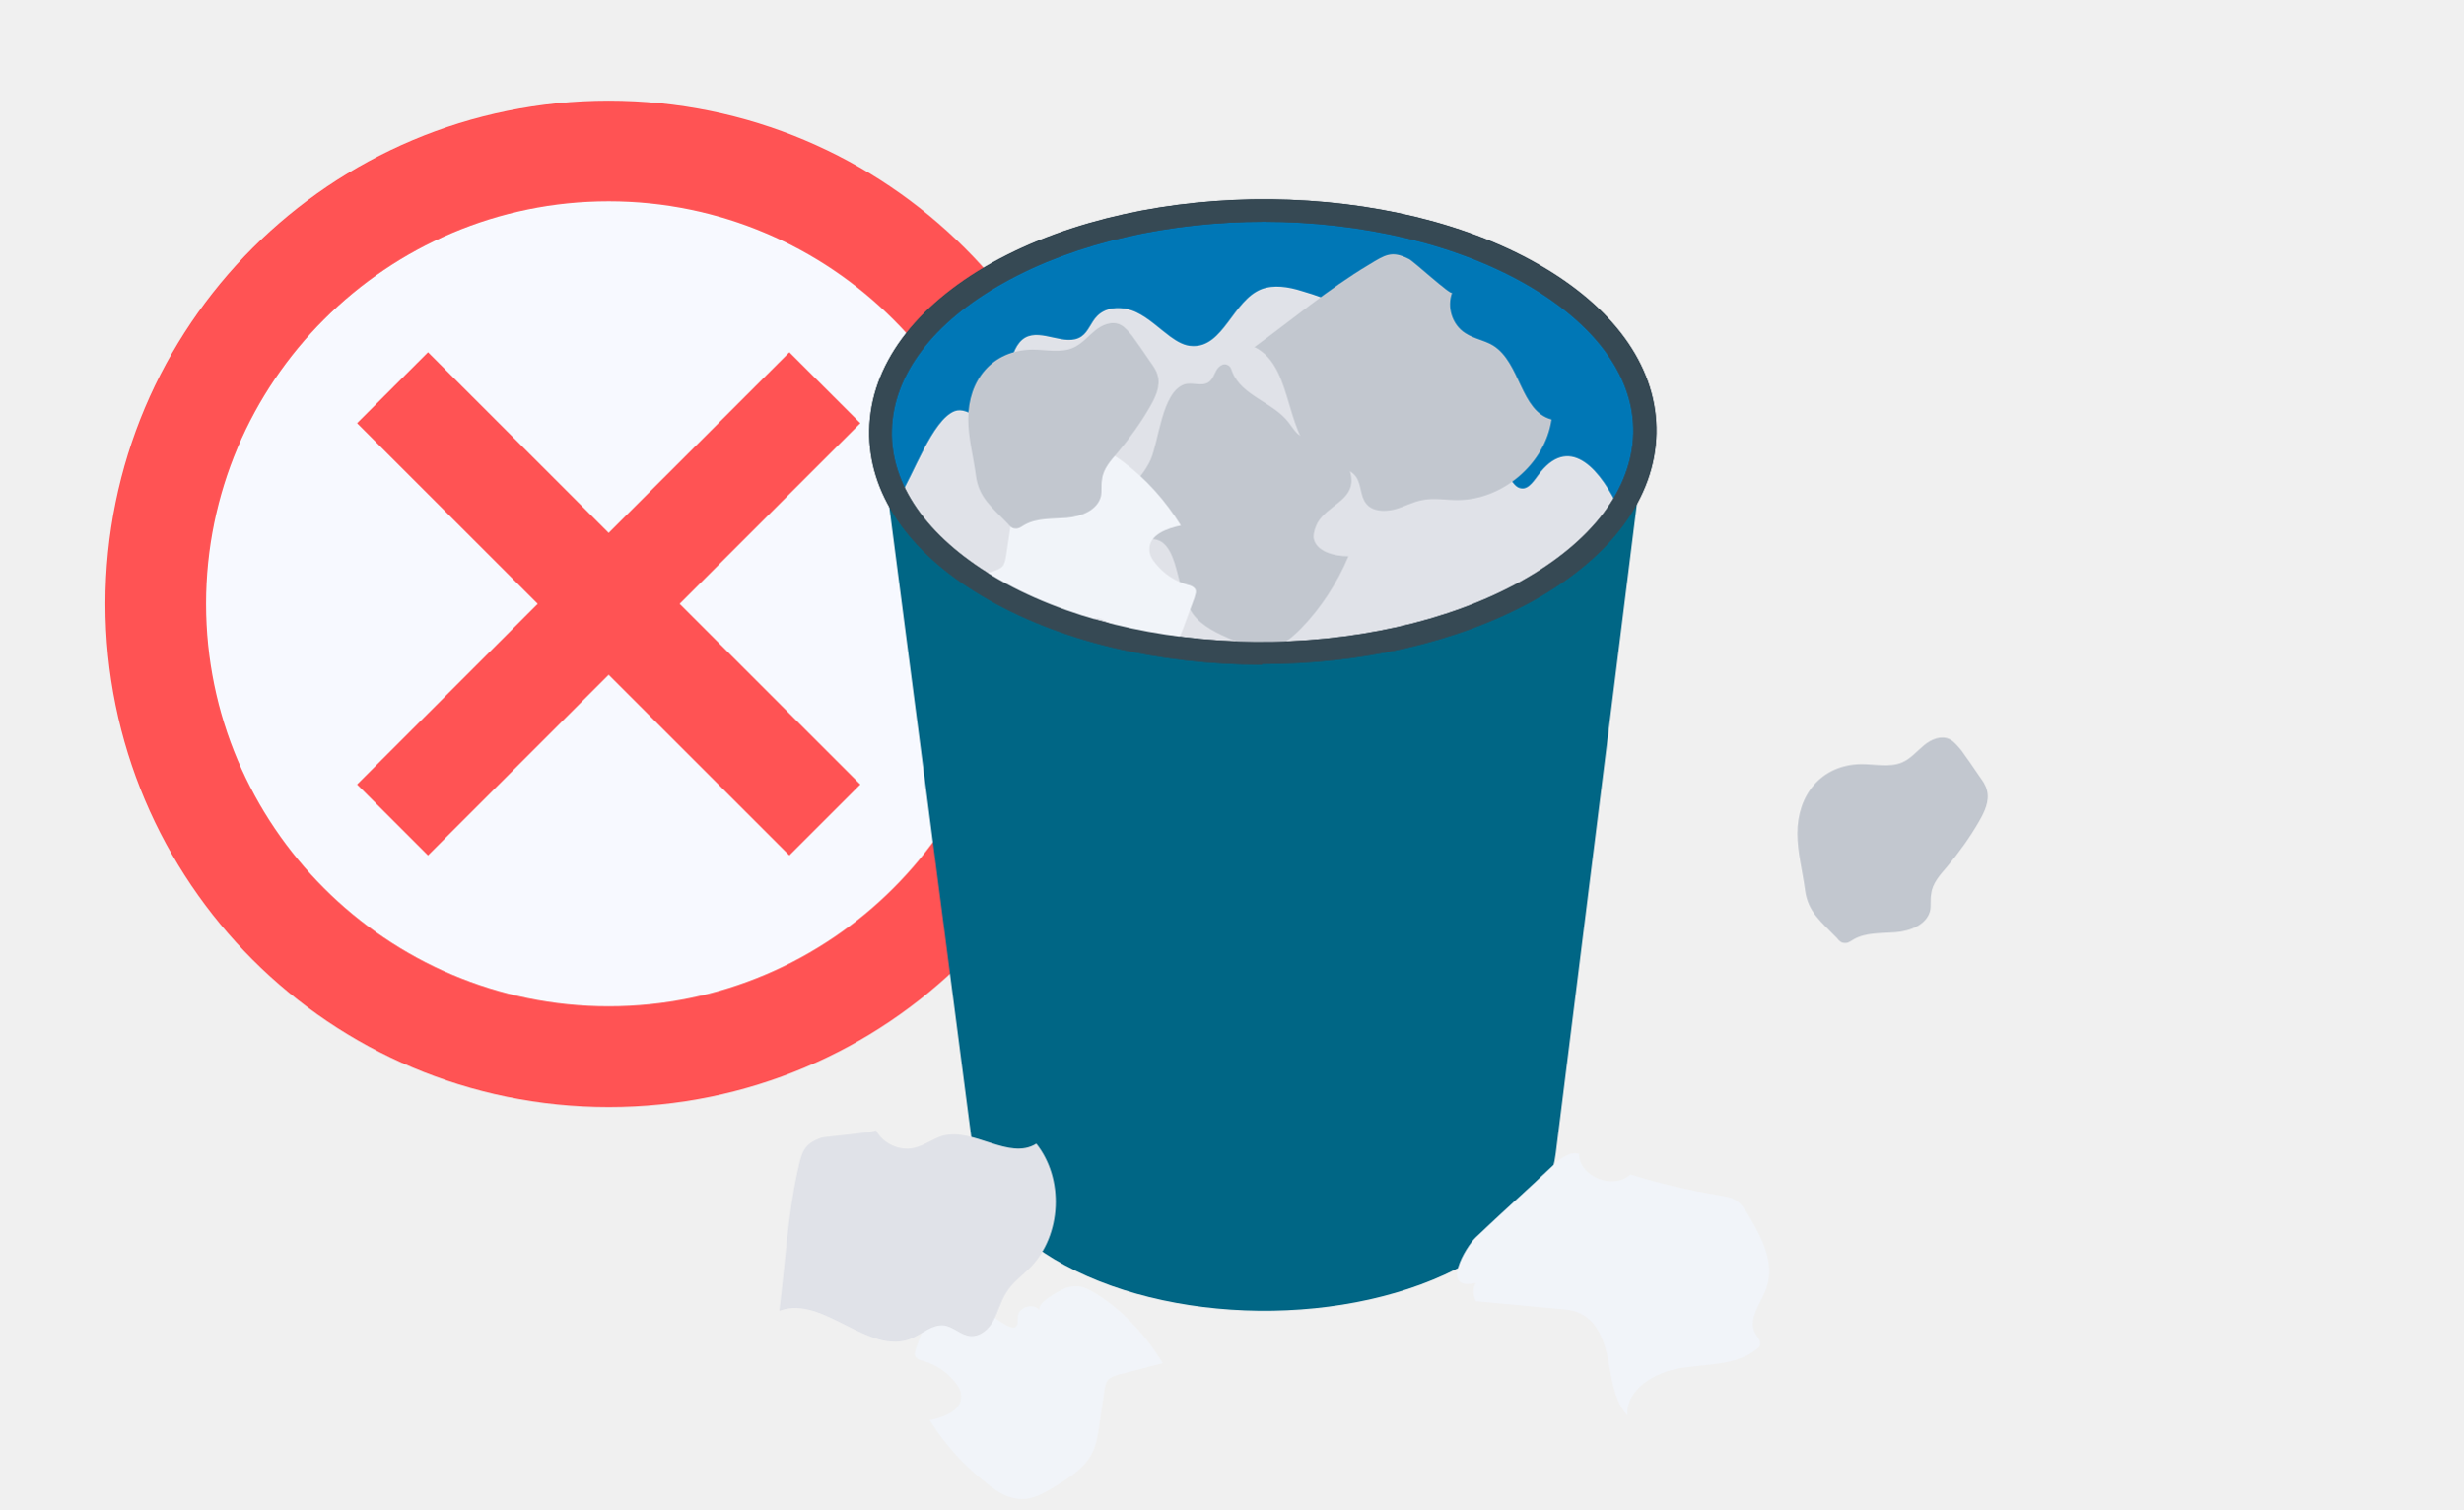
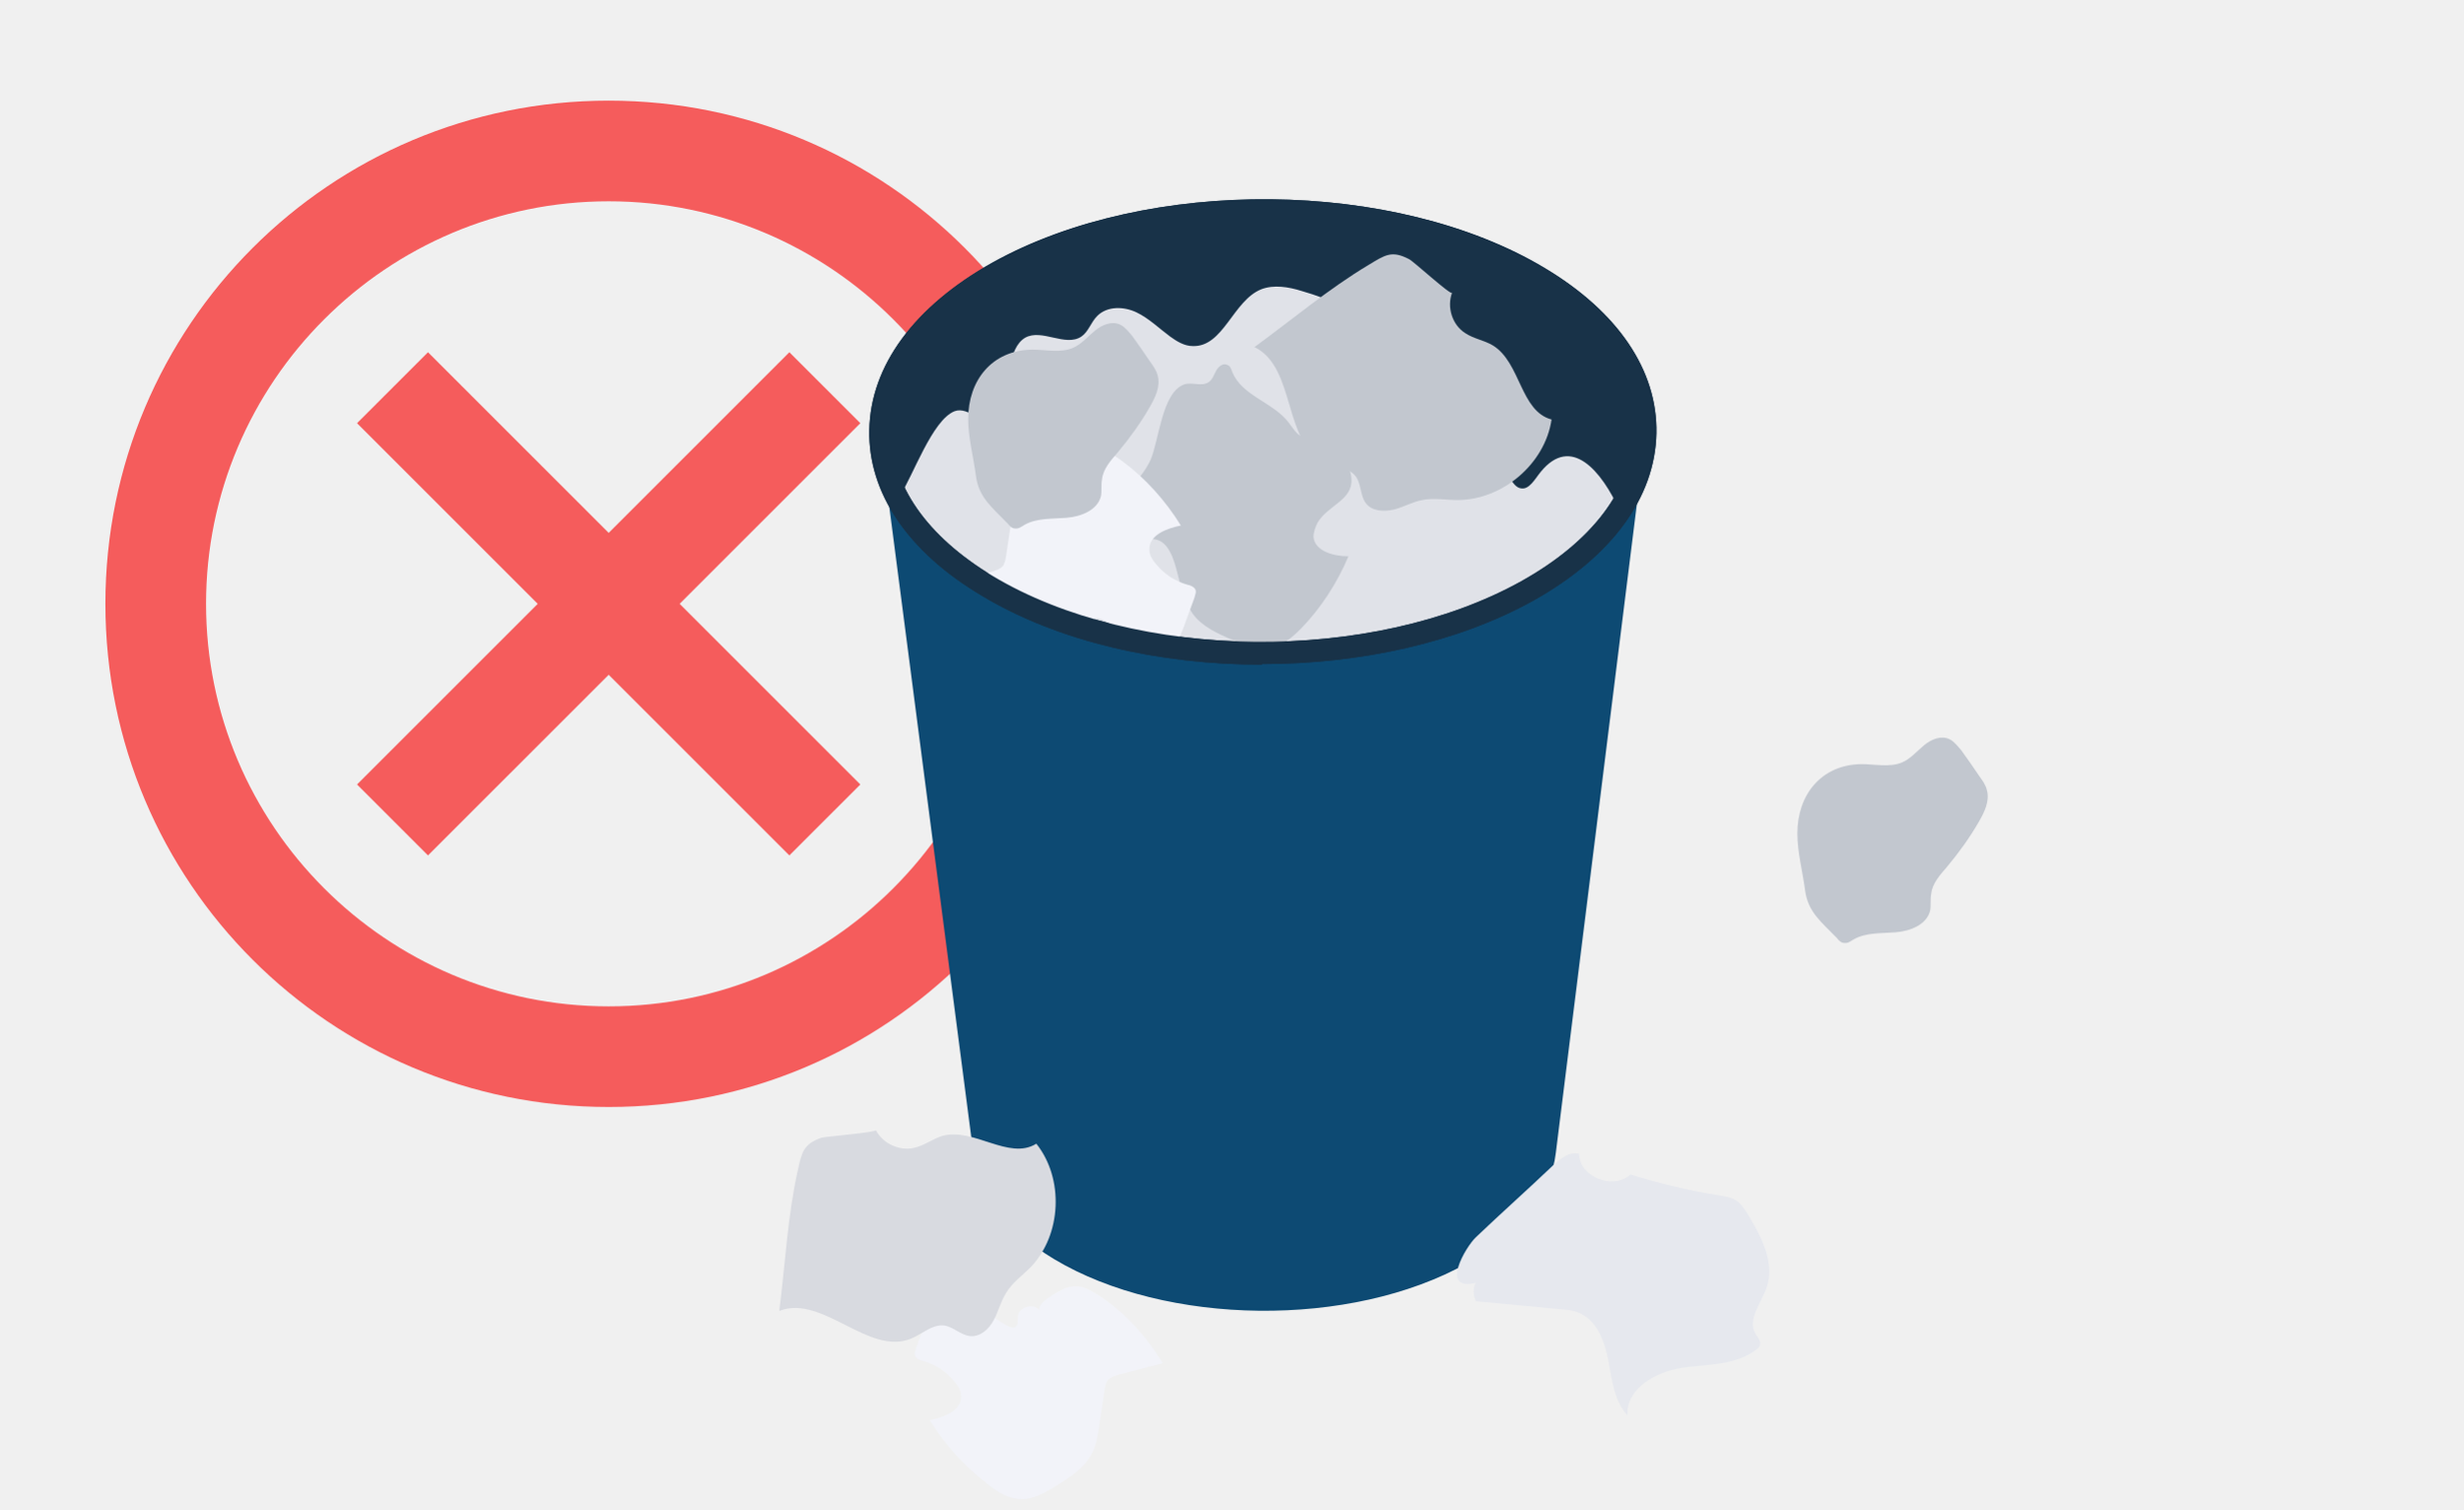
<svg xmlns="http://www.w3.org/2000/svg" width="261" height="160" viewBox="0 0 261 160" fill="none">
-   <g clip-path="url(#clip0_66528_8555)">
-     <circle cx="64.5" cy="64" r="48" fill="#F7F9FF" />
-     <path d="M64.499 10.666C35.006 10.666 11.166 34.506 11.166 64C11.166 93.493 35.006 117.333 64.499 117.333C93.993 117.333 117.833 93.493 117.833 64C117.833 34.506 93.993 10.666 64.499 10.666ZM64.499 106.666C40.979 106.666 21.833 87.52 21.833 64C21.833 40.48 40.979 21.333 64.499 21.333C88.019 21.333 107.166 40.48 107.166 64C107.166 87.52 88.019 106.666 64.499 106.666ZM83.646 37.333L64.499 56.48L45.353 37.333L37.833 44.853L56.979 64L37.833 83.146L45.353 90.666L64.499 71.52L83.646 90.666L91.166 83.146L72.019 64L91.166 44.853L83.646 37.333Z" fill="#FF5354" />
-     <path d="M93.439 47.6L103.168 122.415C103.67 126.432 106.494 130.323 111.704 133.461C123.566 140.554 143.149 140.805 155.451 133.901C161.225 130.7 164.363 126.494 164.865 122.226L174.217 47.349L93.439 47.6Z" fill="#006685" />
-     <path d="M163.1 29.459C178.603 38.811 178.038 53.624 161.907 62.662C145.777 71.637 120.106 71.386 104.603 62.097C89.101 52.808 89.666 37.933 105.796 28.895C121.926 19.919 147.597 20.17 163.1 29.459Z" fill="#0077B6" />
-     <path d="M95.13 52.683C96.95 56.135 100.088 59.336 104.607 62.097C120.11 71.449 145.718 71.7 161.911 62.662C166.367 60.214 169.568 57.264 171.64 54.126C169.694 49.858 166.493 46.092 163.292 49.984C162.664 50.737 162.037 51.992 161.095 51.741C160.781 51.678 160.53 51.427 160.342 51.176C159.589 50.235 159.087 49.105 158.961 47.913C158.836 46.72 159.024 45.528 159.024 44.398C159.024 44.272 159.024 44.147 159.024 44.021C158.836 40.757 156.325 37.807 153.124 37.117C151.932 36.866 150.676 36.929 149.547 36.552C148.48 36.176 147.601 35.548 146.659 34.92C143.961 33.1 141.011 31.719 137.935 30.841C136.554 30.401 134.985 30.15 133.667 30.652C130.654 31.845 129.65 36.803 126.387 36.678C125.508 36.678 124.692 36.176 124.001 35.673C122.809 34.795 121.742 33.728 120.424 33.1C119.106 32.472 117.348 32.41 116.281 33.477C115.591 34.167 115.34 35.171 114.587 35.673C112.892 36.803 110.382 34.795 108.624 35.799C107.683 36.364 107.306 37.556 107.055 38.623C106.616 40.632 106.114 42.703 105.674 44.712C104.168 45.214 102.662 43.017 101.155 43.582C98.77 44.523 96.762 50.423 95.318 52.62C95.318 52.62 95.318 52.745 95.255 52.745L95.13 52.683Z" fill="#E0E2E8" />
-     <path d="M133.729 70.445C122.871 70.445 112.075 67.997 103.978 63.102C96.196 58.457 91.99 52.243 92.116 45.59C92.242 38.749 96.886 32.473 105.171 27.828C121.615 18.665 147.851 18.916 163.667 28.393C171.45 33.038 175.655 39.251 175.53 45.904C175.404 52.745 170.76 59.022 162.475 63.666C154.441 68.123 144.085 70.382 133.729 70.382V70.445ZM133.98 23.497C124.063 23.497 114.084 25.631 106.364 29.962C98.832 34.167 94.627 39.753 94.501 45.653C94.376 51.365 98.204 56.825 105.171 61.03C120.297 70.131 145.466 70.382 161.22 61.595C168.751 57.39 172.956 51.804 173.082 45.904C173.208 40.193 169.379 34.732 162.412 30.527C154.692 25.882 144.336 23.497 133.917 23.497H133.98Z" fill="#364954" />
-     <mask id="mask0_66528_8555" style="mask-type:luminance" maskUnits="userSpaceOnUse" x="93" y="22" width="82" height="48">
-       <path d="M163.1 29.459C178.603 38.811 178.038 53.624 161.907 62.662C145.777 71.637 120.106 71.386 104.603 62.097C89.101 52.808 89.666 37.933 105.796 28.895C121.926 19.919 147.597 20.17 163.1 29.459Z" fill="white" />
+   <g clip-path="url(#clip0_67956_6289)">
+     <path d="M64.5 10.666C35.007 10.666 11.167 34.507 11.167 64C11.167 93.493 35.007 117.333 64.5 117.333C93.993 117.333 117.833 93.493 117.833 64C117.833 34.507 93.993 10.666 64.5 10.666ZM64.5 106.667C40.98 106.667 21.833 87.52 21.833 64C21.833 40.48 40.98 21.333 64.5 21.333C88.02 21.333 107.167 40.48 107.167 64C107.167 87.52 88.02 106.667 64.5 106.667ZM83.647 37.333L64.5 56.48L45.353 37.333L37.833 44.853L56.98 64L37.833 83.147L45.353 90.666L64.5 71.52L83.647 90.666L91.167 83.147L72.02 64L91.167 44.853L83.647 37.333Z" fill="#F55C5C" />
+     <path d="M93.439 47.599L103.168 122.415C103.67 126.431 106.494 130.323 111.704 133.461C123.566 140.553 143.149 140.804 155.451 133.9C161.225 130.699 164.363 126.494 164.865 122.226L174.217 47.348L93.439 47.599Z" fill="#0D4A73" />
+     <path d="M163.099 29.461C178.602 38.813 178.037 53.625 161.907 62.663C145.776 71.639 120.106 71.388 104.603 62.098C89.1 52.809 89.665 37.934 105.796 28.896C121.926 19.921 147.597 20.172 163.099 29.461Z" fill="#183248" />
+     <path d="M95.13 52.683C96.951 56.135 100.089 59.336 104.608 62.098C120.111 71.45 145.718 71.701 161.912 62.663C166.368 60.215 169.569 57.265 171.64 54.127C169.694 49.859 166.493 46.093 163.292 49.984C162.665 50.738 162.037 51.993 161.096 51.742C160.782 51.679 160.531 51.428 160.342 51.177C159.589 50.236 159.087 49.106 158.962 47.913C158.836 46.721 159.024 45.528 159.024 44.398C159.024 44.273 159.024 44.147 159.024 44.022C158.836 40.758 156.326 37.808 153.125 37.118C151.932 36.867 150.677 36.929 149.547 36.553C148.48 36.176 147.601 35.549 146.66 34.921C143.961 33.101 141.011 31.72 137.936 30.841C136.555 30.402 134.986 30.151 133.668 30.653C130.655 31.846 129.651 36.804 126.387 36.678C125.508 36.678 124.692 36.176 124.002 35.674C122.809 34.795 121.742 33.728 120.424 33.101C119.106 32.473 117.349 32.41 116.282 33.477C115.592 34.168 115.34 35.172 114.587 35.674C112.893 36.804 110.382 34.795 108.625 35.8C107.683 36.365 107.307 37.557 107.056 38.624C106.616 40.633 106.114 42.704 105.675 44.712C104.168 45.214 102.662 43.018 101.156 43.583C98.771 44.524 96.762 50.424 95.319 52.621C95.319 52.621 95.319 52.746 95.256 52.746L95.13 52.683Z" fill="#E0E2E8" />
+     <path d="M133.729 70.446C122.871 70.446 112.075 67.998 103.978 63.102C96.196 58.458 91.99 52.244 92.116 45.591C92.242 38.75 96.886 32.474 105.171 27.829C121.615 18.665 147.851 18.916 163.667 28.394C171.45 33.038 175.655 39.252 175.53 45.905C175.404 52.746 170.76 59.023 162.475 63.667C154.441 68.124 144.085 70.383 133.729 70.383V70.446ZM133.98 23.498C124.063 23.498 114.084 25.632 106.364 29.963C98.832 34.168 94.627 39.754 94.501 45.654C94.376 51.366 98.204 56.826 105.171 61.031C120.297 70.132 145.466 70.383 161.22 61.596C168.751 57.391 172.956 51.805 173.082 45.905C173.208 40.194 169.379 34.733 162.412 30.528C154.692 25.883 144.336 23.498 133.917 23.498H133.98Z" fill="#183248" />
+     <mask id="mask0_67956_6289" style="mask-type:luminance" maskUnits="userSpaceOnUse" x="93" y="22" width="82" height="48">
+       <path d="M163.099 29.461C178.602 38.813 178.037 53.625 161.907 62.663C145.776 71.639 120.106 71.388 104.603 62.098C89.1 52.809 89.665 37.934 105.796 28.896C121.926 19.921 147.597 20.172 163.099 29.461Z" fill="white" />
    </mask>
-     <g mask="url(#mask0_66528_8555)">
-       <path d="M117.787 56.386C117.787 56.386 118.289 56.7 118.603 56.888C119.795 57.578 121.929 56.637 123.122 57.453C124.44 58.394 124.691 60.779 125.193 62.286C125.507 63.227 125.821 64.231 126.386 65.047C127.39 66.428 129.084 67.181 130.716 67.872C131.972 68.374 133.29 68.939 134.608 68.688C135.926 68.437 136.93 67.558 137.871 66.617C140.005 64.42 141.7 61.784 142.893 58.959C141.386 58.959 139.378 58.457 139.189 56.951C139.189 56.386 139.378 55.884 139.629 55.382C140.696 53.562 143.395 52.997 143.206 50.737C143.018 47.975 139.88 47.034 137.997 46.281C137.369 46.03 136.993 45.339 136.553 44.775C134.921 42.641 131.595 41.95 130.591 39.44C130.465 39.126 130.402 38.812 130.089 38.686C129.649 38.435 129.147 38.812 128.896 39.251C128.645 39.691 128.519 40.193 128.08 40.507C127.327 41.009 126.26 40.444 125.444 40.758C123.122 41.636 122.808 46.72 121.929 48.729C120.988 50.8 119.042 52.243 118.038 54.252C117.285 55.758 117.034 55.947 117.787 56.511V56.386Z" fill="#C2C7CF" />
-       <path d="M100.465 61.783C102.034 61.406 103.541 60.967 105.11 60.59C105.486 60.465 105.926 60.339 106.239 60.025C106.49 59.711 106.553 59.272 106.616 58.895L107.181 55.13C107.306 54.125 107.495 53.121 107.934 52.242C108.75 50.673 110.256 49.732 111.763 48.79C112.892 48.1 114.148 47.347 115.466 47.41C116.784 47.41 117.976 48.163 118.981 48.916C121.428 50.736 123.5 53.058 125.131 55.694C123.625 56.008 121.742 56.699 121.805 58.268C121.805 58.833 122.119 59.335 122.495 59.774C123.374 60.841 124.504 61.594 125.822 61.971C126.136 62.034 126.45 62.159 126.638 62.41C126.826 62.724 126.638 63.038 126.575 63.352L125.445 66.427C125.006 67.62 124.441 68.938 123.186 69.314C121.931 69.691 117.851 65.925 116.533 65.549C116.407 65.549 116.219 65.486 116.093 65.549C115.717 65.737 115.842 66.239 115.78 66.678C115.717 67.745 114.085 68.185 113.457 67.306C114.022 68.122 110.884 69.754 110.382 69.817C109.064 70.067 108.499 69.691 107.432 69.063C104.608 67.306 102.097 64.544 100.402 61.657L100.465 61.783Z" fill="#F1F4F9" />
-       <path d="M132.974 36.804C137.367 39 135.924 46.971 140.38 48.98C141.51 49.482 143.016 49.545 143.707 50.549C144.271 51.365 144.146 52.62 144.774 53.373C145.401 54.189 146.657 54.252 147.724 54.001C148.728 53.75 149.669 53.185 150.736 52.997C151.929 52.746 153.184 52.997 154.439 52.997C159.209 52.997 163.728 49.168 164.419 44.461C161.092 43.582 161.155 38.435 158.205 36.615C157.264 36.05 156.197 35.925 155.255 35.297C153.874 34.419 153.31 32.536 153.874 31.029C153.749 31.343 149.669 27.577 149.293 27.452C147.472 26.51 146.782 27.012 145.025 28.079C140.819 30.59 136.865 33.916 132.911 36.804H132.974Z" fill="#C2C7CF" />
-       <path d="M106.802 55.508C105.107 53.751 103.726 52.747 103.413 50.425C103.162 48.479 102.597 46.408 102.597 44.399C102.597 40.32 105.107 37.119 109.375 37.056C110.819 37.056 112.388 37.432 113.706 36.867C114.585 36.491 115.275 35.675 116.028 35.047C116.781 34.42 117.848 33.98 118.727 34.42C119.229 34.671 119.606 35.173 119.982 35.612C120.61 36.491 121.238 37.37 121.865 38.311C122.179 38.751 122.556 39.253 122.681 39.818C122.995 40.947 122.43 42.14 121.803 43.207C120.861 44.839 119.731 46.408 118.476 47.914C117.723 48.793 116.907 49.672 116.781 50.801C116.656 51.429 116.781 52.056 116.656 52.621C116.279 54.065 114.585 54.755 113.016 54.881C111.509 55.006 109.877 54.881 108.559 55.634C108.245 55.822 107.932 56.073 107.555 56.011C107.241 56.011 106.99 55.76 106.802 55.508Z" fill="#C2C7CF" />
+     <g mask="url(#mask0_67956_6289)">
+       <path d="M117.786 56.386C117.786 56.386 118.288 56.7 118.602 56.888C119.794 57.579 121.928 56.637 123.121 57.453C124.439 58.395 124.69 60.78 125.192 62.286C125.506 63.228 125.82 64.232 126.385 65.048C127.389 66.429 129.083 67.182 130.715 67.872C131.971 68.374 133.289 68.939 134.607 68.688C135.925 68.437 136.929 67.558 137.87 66.617C140.004 64.42 141.699 61.784 142.892 58.96C141.385 58.96 139.377 58.458 139.188 56.951C139.188 56.386 139.377 55.884 139.628 55.382C140.695 53.562 143.394 52.997 143.205 50.737C143.017 47.976 139.879 47.034 137.996 46.281C137.368 46.03 136.992 45.34 136.552 44.775C134.92 42.641 131.594 41.95 130.59 39.44C130.464 39.126 130.401 38.812 130.088 38.687C129.648 38.436 129.146 38.812 128.895 39.252C128.644 39.691 128.519 40.193 128.079 40.507C127.326 41.009 126.259 40.444 125.443 40.758C123.121 41.637 122.807 46.721 121.928 48.729C120.987 50.8 119.041 52.244 118.037 54.252C117.284 55.759 117.033 55.947 117.786 56.512V56.386Z" fill="#C2C7CF" />
+       <path d="M100.464 61.784C102.033 61.408 103.54 60.968 105.109 60.592C105.485 60.466 105.925 60.341 106.238 60.027C106.49 59.713 106.552 59.274 106.615 58.897L107.18 55.131C107.305 54.127 107.494 53.123 107.933 52.244C108.749 50.675 110.255 49.733 111.762 48.792C112.891 48.102 114.147 47.348 115.465 47.411C116.783 47.411 117.975 48.164 118.98 48.917C121.427 50.738 123.499 53.06 125.131 55.696C123.624 56.01 121.741 56.7 121.804 58.269C121.804 58.834 122.118 59.336 122.494 59.776C123.373 60.843 124.503 61.596 125.821 61.972C126.135 62.035 126.449 62.161 126.637 62.412C126.825 62.726 126.637 63.039 126.574 63.353L125.444 66.429C125.005 67.621 124.44 68.939 123.185 69.316C121.93 69.692 117.85 65.927 116.532 65.55C116.406 65.55 116.218 65.487 116.092 65.55C115.716 65.738 115.841 66.24 115.779 66.68C115.716 67.747 114.084 68.186 113.456 67.307C114.021 68.123 110.883 69.755 110.381 69.818C109.063 70.069 108.498 69.692 107.431 69.065C104.607 67.307 102.096 64.546 100.401 61.659L100.464 61.784Z" fill="#F2F3F9" />
+       <path d="M132.973 36.804C137.367 39.001 135.923 46.972 140.38 48.98C141.509 49.483 143.016 49.545 143.706 50.55C144.271 51.365 144.145 52.621 144.773 53.374C145.401 54.19 146.656 54.253 147.723 54.002C148.727 53.751 149.669 53.186 150.736 52.997C151.928 52.746 153.184 52.997 154.439 52.997C159.209 52.997 163.728 49.169 164.418 44.461C161.092 43.583 161.155 38.436 158.205 36.616C157.263 36.051 156.196 35.925 155.255 35.298C153.874 34.419 153.309 32.536 153.874 31.03C153.748 31.344 149.669 27.578 149.292 27.452C147.472 26.511 146.782 27.013 145.024 28.08C140.819 30.59 136.865 33.917 132.911 36.804H132.973Z" fill="#C2C7CF" />
+       <path d="M106.801 55.508C105.106 53.75 103.725 52.746 103.412 50.424C103.161 48.478 102.596 46.407 102.596 44.398C102.596 40.319 105.106 37.118 109.374 37.055C110.818 37.055 112.387 37.432 113.705 36.867C114.584 36.49 115.274 35.674 116.027 35.047C116.78 34.419 117.847 33.98 118.726 34.419C119.228 34.67 119.605 35.172 119.981 35.611C120.609 36.49 121.237 37.369 121.864 38.31C122.178 38.75 122.555 39.252 122.68 39.817C122.994 40.947 122.429 42.139 121.802 43.206C120.86 44.838 119.73 46.407 118.475 47.913C117.722 48.792 116.906 49.671 116.78 50.8C116.655 51.428 116.78 52.056 116.655 52.621C116.278 54.064 114.584 54.755 113.015 54.88C111.508 55.006 109.876 54.88 108.558 55.633C108.244 55.822 107.931 56.073 107.554 56.01C107.24 56.01 106.989 55.759 106.801 55.508Z" fill="#C2C7CF" />
    </g>
-     <path d="M133.729 70.445C122.871 70.445 112.075 67.997 103.978 63.102C96.196 58.457 91.99 52.243 92.116 45.59C92.242 38.749 96.886 32.473 105.171 27.828C121.615 18.665 147.851 18.916 163.667 28.393C171.45 33.038 175.655 39.251 175.53 45.904C175.404 52.745 170.76 59.022 162.475 63.666C154.441 68.123 144.085 70.382 133.729 70.382V70.445ZM133.98 23.497C124.063 23.497 114.084 25.631 106.364 29.962C98.832 34.167 94.627 39.753 94.501 45.653C94.376 51.365 98.204 56.825 105.171 61.03C120.297 70.131 145.466 70.382 161.22 61.595C168.751 57.39 172.956 51.804 173.082 45.904C173.208 40.193 169.379 34.732 162.412 30.527C154.692 25.882 144.336 23.497 133.917 23.497H133.98Z" fill="#364954" />
-     <path d="M164.616 123.48C165.37 122.79 166.311 122.037 167.315 122.288C167.378 124.736 170.956 126.179 172.776 124.485C175.788 125.426 178.927 126.179 182.065 126.681C182.692 126.807 183.383 126.87 183.885 127.184C184.513 127.56 184.952 128.251 185.329 128.878C186.709 131.201 188.09 133.899 187.211 136.473C186.647 138.105 185.14 139.862 186.019 141.368C186.27 141.745 186.584 142.122 186.521 142.498C186.521 142.749 186.27 142.937 186.082 143.063C183.885 144.758 180.872 144.569 178.111 145.009C175.349 145.448 172.274 147.268 172.462 150.03C171.081 148.523 170.83 146.327 170.453 144.318C170.077 142.31 169.324 140.113 167.504 139.234C166.75 138.858 165.934 138.795 165.118 138.732C162.231 138.481 159.281 138.167 156.394 137.916C156.08 137.289 156.08 136.535 156.394 135.971C152.503 136.912 155.327 132.142 156.394 131.138C159.093 128.564 161.917 126.054 164.616 123.48Z" fill="#F1F4F9" />
-     <path d="M123.187 144.507C121.618 144.884 120.111 145.323 118.542 145.7C118.166 145.825 117.726 145.951 117.413 146.265C117.161 146.578 117.099 147.018 117.036 147.394C116.848 148.65 116.659 149.905 116.471 151.16C116.346 152.165 116.157 153.169 115.718 154.047C114.902 155.617 113.396 156.558 111.889 157.499C110.76 158.19 109.504 158.943 108.186 158.88C106.868 158.88 105.676 158.127 104.671 157.311C102.224 155.428 100.152 153.169 98.52 150.533C100.027 150.219 101.91 149.528 101.847 147.959C101.847 147.394 101.533 146.892 101.157 146.453C100.278 145.386 99.148 144.633 97.83 144.256C97.516 144.193 97.202 144.068 97.014 143.817C96.826 143.503 97.014 143.189 97.077 142.875C97.454 141.871 97.83 140.804 98.207 139.8C98.646 138.607 99.211 137.289 100.466 136.913C101.721 136.536 105.801 140.302 107.119 140.679C107.245 140.679 107.433 140.741 107.559 140.679C107.935 140.49 107.81 139.988 107.872 139.549C107.935 138.482 109.567 138.043 110.195 138.921C109.63 138.105 112.768 136.473 113.27 136.411C114.588 136.16 115.153 136.536 116.22 137.164C119.044 138.921 121.555 141.683 123.25 144.57L123.187 144.507Z" fill="#F1F4F9" />
-     <path d="M82.64 138.921C87.222 137.226 92.055 143.754 96.574 141.871C97.766 141.369 98.77 140.364 100.026 140.49C101.03 140.615 101.846 141.557 102.85 141.62C103.917 141.682 104.796 140.866 105.298 139.925C105.8 138.984 106.051 137.917 106.616 137.038C107.244 135.971 108.311 135.218 109.189 134.339C112.516 130.887 112.767 124.924 109.817 121.221C106.93 123.041 103.164 119.464 99.837 120.405C98.833 120.719 97.954 121.41 96.887 121.661C95.318 122.037 93.561 121.221 92.808 119.778C92.933 120.029 87.41 120.468 87.033 120.594C85.088 121.284 84.962 122.163 84.523 124.108C83.456 128.878 83.205 134.025 82.577 138.921H82.64Z" fill="#E0E2E8" />
-     <path d="M194.672 99.443C192.977 97.685 191.597 96.681 191.283 94.359C191.032 92.413 190.467 90.342 190.467 88.334C190.467 84.254 192.977 81.053 197.245 80.99C198.689 80.99 200.258 81.367 201.576 80.802C202.455 80.425 203.145 79.609 203.898 78.982C204.652 78.354 205.719 77.915 206.597 78.354C207.099 78.605 207.476 79.107 207.853 79.546C208.48 80.425 209.108 81.304 209.735 82.245C210.049 82.685 210.426 83.187 210.551 83.752C210.865 84.881 210.3 86.074 209.673 87.141C208.731 88.773 207.601 90.342 206.346 91.848C205.593 92.727 204.777 93.606 204.652 94.735C204.526 95.363 204.652 95.991 204.526 96.556C204.149 97.999 202.455 98.69 200.886 98.815C199.379 98.941 197.747 98.815 196.429 99.568C196.116 99.757 195.802 100.008 195.425 99.945C195.111 99.945 194.86 99.694 194.672 99.443Z" fill="#C2C7CF" />
+     <path d="M133.729 70.446C122.871 70.446 112.075 67.998 103.978 63.102C96.196 58.458 91.99 52.244 92.116 45.591C92.242 38.75 96.886 32.474 105.171 27.829C121.615 18.665 147.851 18.916 163.667 28.394C171.45 33.038 175.655 39.252 175.53 45.905C175.404 52.746 170.76 59.023 162.475 63.667C154.441 68.124 144.085 70.383 133.729 70.383V70.446ZM133.98 23.498C124.063 23.498 114.084 25.632 106.364 29.963C98.832 34.168 94.627 39.754 94.501 45.654C94.376 51.366 98.204 56.826 105.171 61.031C120.297 70.132 145.466 70.383 161.22 61.596C168.751 57.391 172.956 51.805 173.082 45.905C173.208 40.194 169.379 34.733 162.412 30.528C154.692 25.883 144.336 23.498 133.917 23.498H133.98Z" fill="#183248" />
+     <path d="M164.616 123.482C165.37 122.791 166.311 122.038 167.315 122.289C167.378 124.737 170.956 126.181 172.776 124.486C175.788 125.428 178.927 126.181 182.065 126.683C182.692 126.808 183.383 126.871 183.885 127.185C184.513 127.562 184.952 128.252 185.329 128.88C186.709 131.202 188.09 133.901 187.211 136.474C186.647 138.106 185.14 139.863 186.019 141.37C186.27 141.746 186.584 142.123 186.521 142.499C186.521 142.751 186.27 142.939 186.082 143.064C183.885 144.759 180.872 144.571 178.111 145.01C175.349 145.449 172.274 147.27 172.462 150.031C171.081 148.525 170.83 146.328 170.453 144.32C170.077 142.311 169.324 140.114 167.504 139.236C166.75 138.859 165.934 138.796 165.118 138.734C162.231 138.483 159.281 138.169 156.394 137.918C156.08 137.29 156.08 136.537 156.394 135.972C152.503 136.913 155.327 132.143 156.394 131.139C159.093 128.566 161.917 126.055 164.616 123.482Z" fill="#E6E8EE" />
+     <path d="M123.187 144.508C121.618 144.884 120.111 145.323 118.542 145.7C118.166 145.826 117.726 145.951 117.413 146.265C117.161 146.579 117.099 147.018 117.036 147.395C116.848 148.65 116.659 149.905 116.471 151.161C116.346 152.165 116.157 153.169 115.718 154.048C114.902 155.617 113.396 156.558 111.889 157.5C110.76 158.19 109.504 158.943 108.186 158.881C106.868 158.881 105.676 158.127 104.671 157.311C102.224 155.429 100.152 153.169 98.52 150.533C100.027 150.219 101.91 149.529 101.847 147.96C101.847 147.395 101.533 146.893 101.157 146.453C100.278 145.386 99.148 144.633 97.83 144.256C97.516 144.194 97.202 144.068 97.014 143.817C96.826 143.503 97.014 143.189 97.077 142.876C97.454 141.871 97.83 140.804 98.207 139.8C98.646 138.608 99.211 137.29 100.466 136.913C101.721 136.536 105.801 140.302 107.119 140.679C107.245 140.679 107.433 140.742 107.559 140.679C107.935 140.491 107.81 139.988 107.872 139.549C107.935 138.482 109.567 138.043 110.195 138.921C109.63 138.106 112.768 136.474 113.27 136.411C114.588 136.16 115.153 136.536 116.22 137.164C119.044 138.921 121.555 141.683 123.25 144.57L123.187 144.508Z" fill="#F2F3F9" />
+     <path d="M82.64 138.922C87.222 137.227 92.055 143.755 96.574 141.872C97.766 141.369 98.77 140.365 100.026 140.491C101.03 140.616 101.846 141.558 102.85 141.621C103.917 141.683 104.796 140.867 105.298 139.926C105.8 138.984 106.051 137.917 106.616 137.039C107.244 135.972 108.311 135.219 109.189 134.34C112.516 130.888 112.767 124.925 109.817 121.222C106.93 123.042 103.164 119.465 99.837 120.406C98.833 120.72 97.954 121.41 96.887 121.661C95.318 122.038 93.561 121.222 92.808 119.779C92.933 120.03 87.41 120.469 87.033 120.595C85.088 121.285 84.962 122.164 84.523 124.109C83.456 128.879 83.205 134.026 82.577 138.922H82.64Z" fill="#D8DAE0" />
+     <path d="M194.672 99.443C192.977 97.686 191.596 96.681 191.282 94.359C191.031 92.413 190.466 90.342 190.466 88.334C190.466 84.254 192.977 81.053 197.245 80.99C198.688 80.99 200.258 81.367 201.576 80.802C202.454 80.425 203.145 79.61 203.898 78.982C204.651 78.354 205.718 77.915 206.597 78.354C207.099 78.605 207.475 79.108 207.852 79.547C208.48 80.425 209.107 81.304 209.735 82.246C210.049 82.685 210.425 83.187 210.551 83.752C210.865 84.882 210.3 86.074 209.672 87.141C208.731 88.773 207.601 90.342 206.346 91.849C205.593 92.727 204.777 93.606 204.651 94.736C204.526 95.363 204.651 95.991 204.526 96.556C204.149 97.999 202.454 98.69 200.885 98.816C199.379 98.941 197.747 98.816 196.429 99.569C196.115 99.757 195.801 100.008 195.425 99.945C195.111 99.945 194.86 99.694 194.672 99.443Z" fill="#C2C7CF" />
  </g>
  <defs>
-     <clipPath id="clip0_66528_8555">
+     <clipPath id="clip0_67956_6289">
      <rect width="260" height="160" fill="white" transform="translate(0.5)" />
    </clipPath>
  </defs>
</svg>
